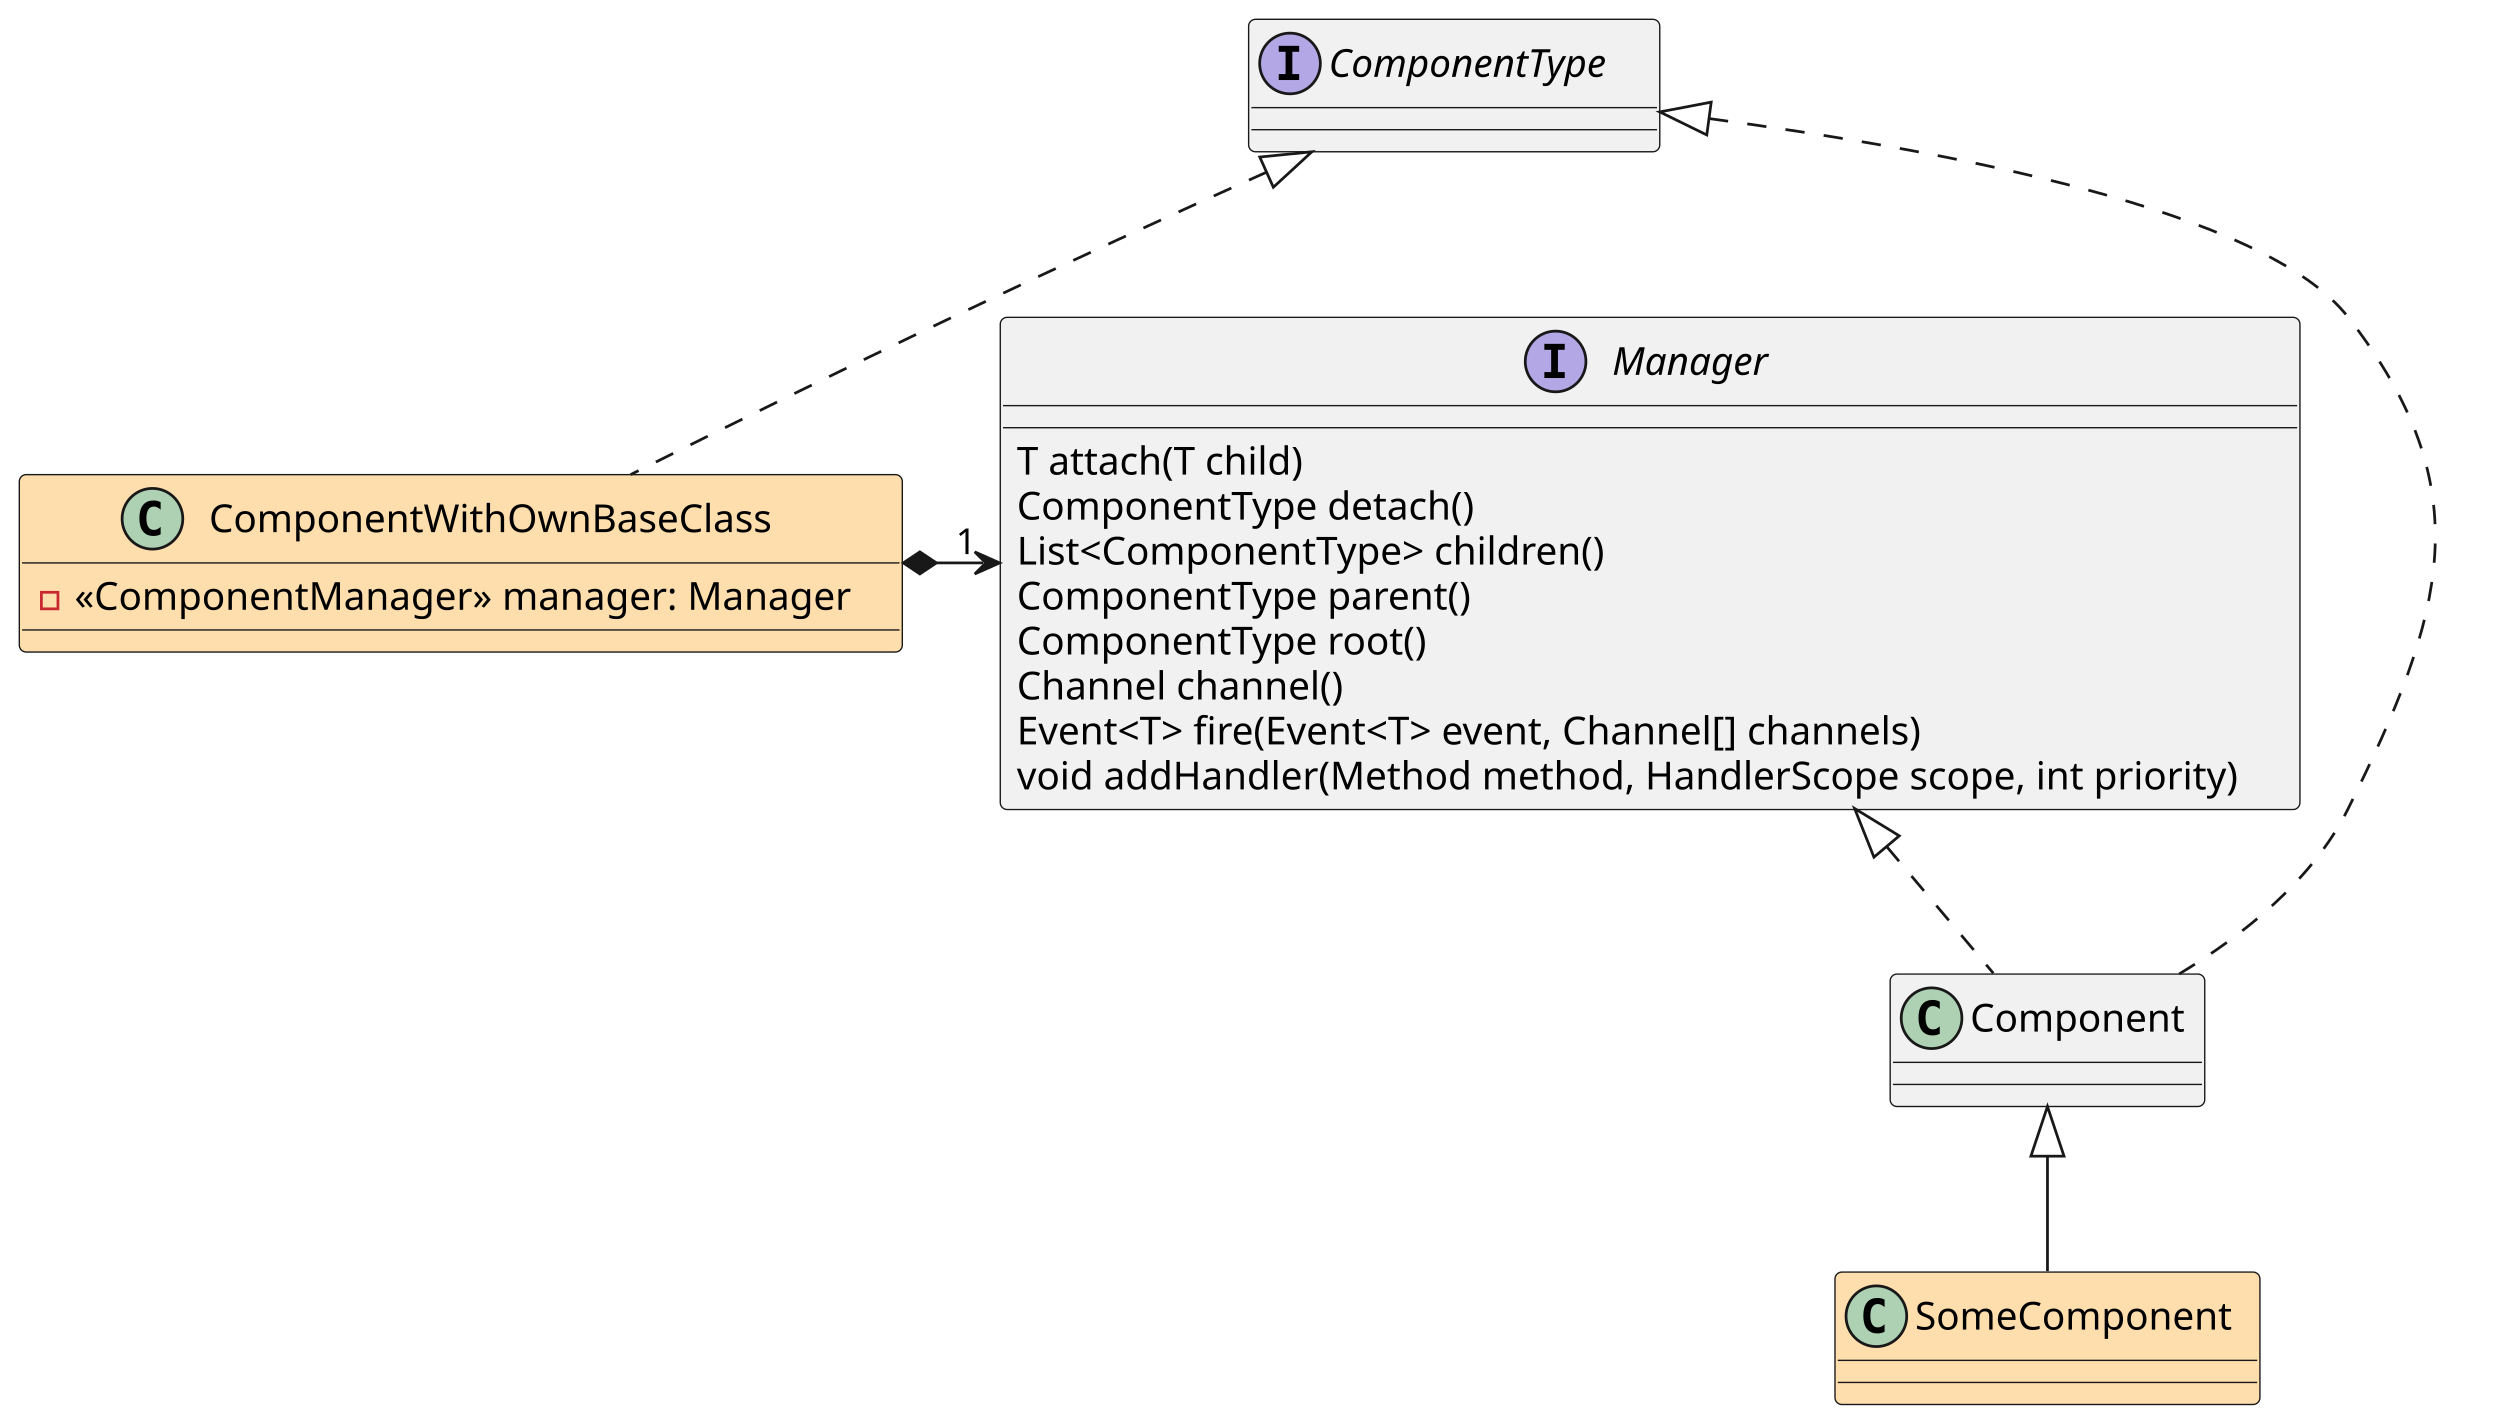
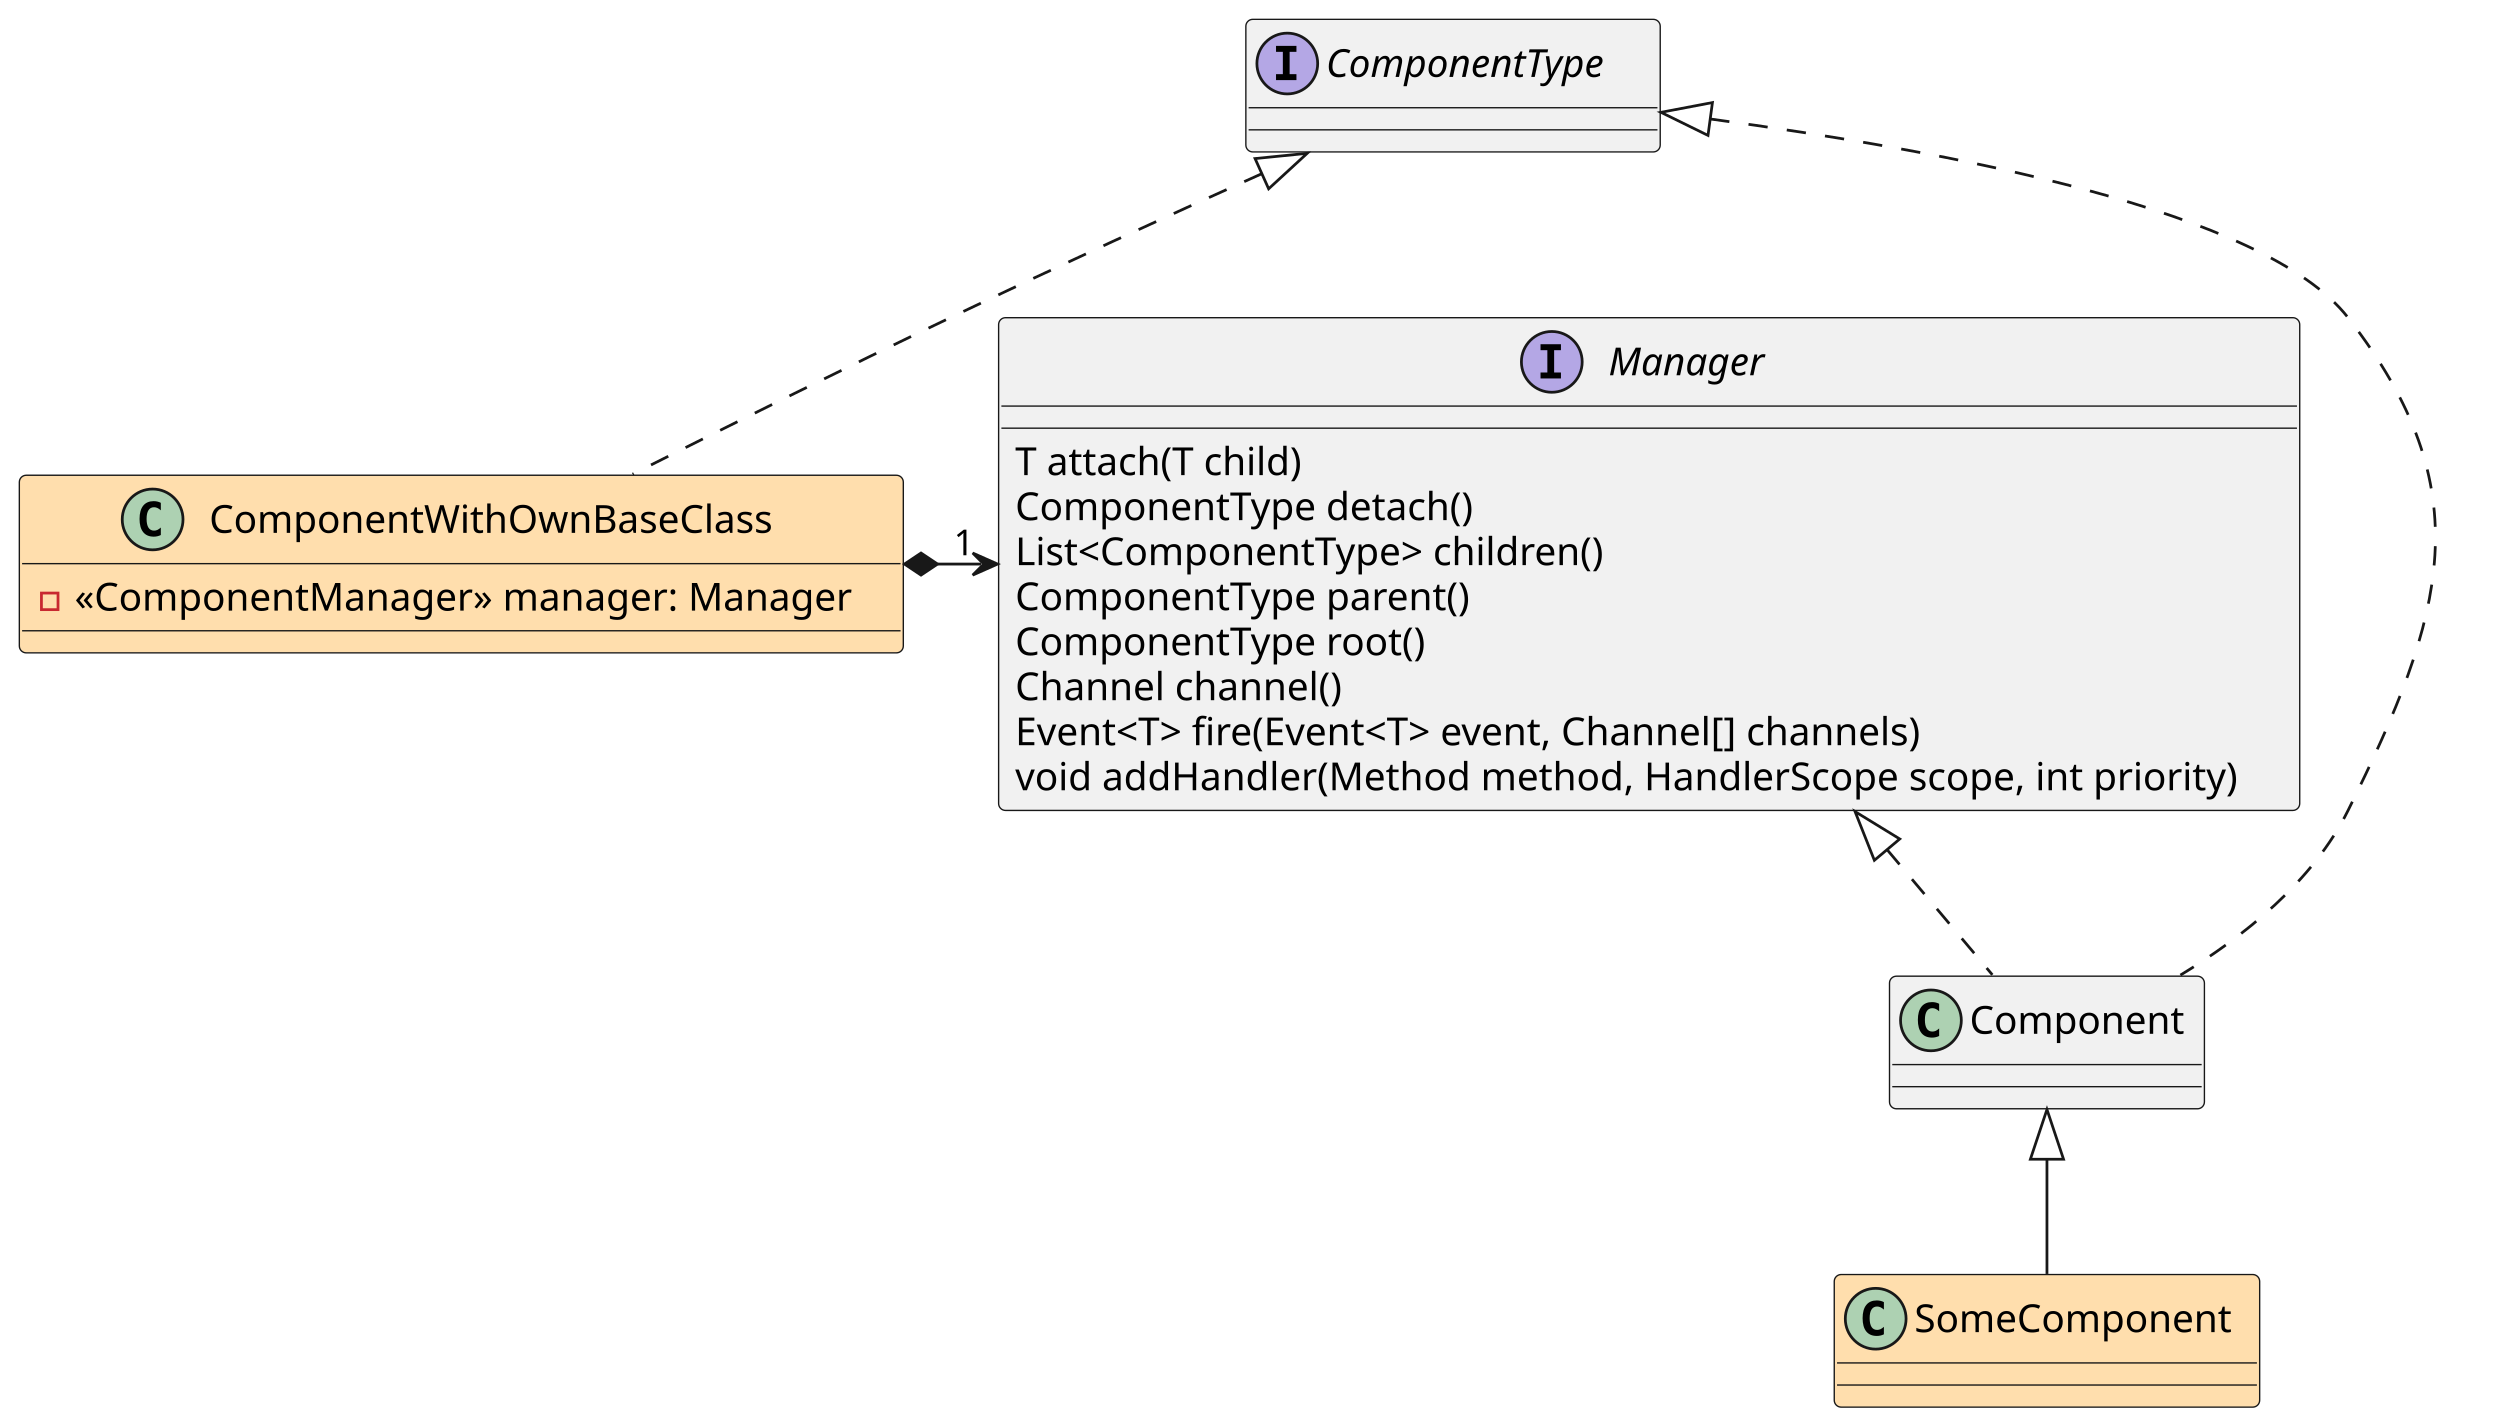
- <svg xmlns="http://www.w3.org/2000/svg" contentStyleType="text/css" height="516px" preserveAspectRatio="none" style="width:906px;height:516px;background:#FFFFFF;" version="1.1" viewBox="0 0 906 516" width="906px" zoomAndPan="magnify">
+ <svg xmlns="http://www.w3.org/2000/svg" contentStyleType="text/css" height="516px" preserveAspectRatio="none" style="width:905px;height:516px;background:#FFFFFF;" version="1.1" viewBox="0 0 905 516" width="905px" zoomAndPan="magnify">
  <defs />
  <g>
    <g id="elem_Manager">
-       <rect codeLine="1" fill="#F1F1F1" height="178.375" id="Manager" rx="2.5" ry="2.5" style="stroke:#181818;stroke-width:0.5;" width="471" x="362.5" y="115" />
-       <ellipse cx="563.75" cy="131" fill="#B4A7E5" rx="11" ry="11" style="stroke:#181818;stroke-width:1.0;" />
-       <path d="M559.672,126.766 L559.672,124.609 L567.062,124.609 L567.062,126.766 L564.594,126.766 L564.594,134.844 L567.062,134.844 L567.062,137 L559.672,137 L559.672,134.844 L562.141,134.844 L562.141,126.766 L559.672,126.766 Z " fill="#000000" />
-       <text fill="#000000" font-family="sans-serif" font-size="14" font-style="italic" lengthAdjust="spacing" textLength="60" x="584.25" y="135.847">Manager</text>
-       <line style="stroke:#181818;stroke-width:0.5;" x1="363.5" x2="832.5" y1="147" y2="147" />
-       <line style="stroke:#181818;stroke-width:0.5;" x1="363.5" x2="832.5" y1="155" y2="155" />
-       <text fill="#000000" font-family="sans-serif" font-size="14" lengthAdjust="spacing" textLength="111" x="368.5" y="171.995">T attach(T child)</text>
-       <text fill="#000000" font-family="sans-serif" font-size="14" lengthAdjust="spacing" textLength="178" x="368.5" y="188.292">ComponentType detach()</text>
-       <text fill="#000000" font-family="sans-serif" font-size="14" lengthAdjust="spacing" textLength="232" x="368.5" y="204.589">List&lt;ComponentType&gt; children()</text>
-       <text fill="#000000" font-family="sans-serif" font-size="14" lengthAdjust="spacing" textLength="175" x="368.5" y="220.886">ComponentType parent()</text>
-       <text fill="#000000" font-family="sans-serif" font-size="14" lengthAdjust="spacing" textLength="158" x="368.5" y="237.183">ComponentType root()</text>
-       <text fill="#000000" font-family="sans-serif" font-size="14" lengthAdjust="spacing" textLength="126" x="368.5" y="253.48">Channel channel()</text>
-       <text fill="#000000" font-family="sans-serif" font-size="14" lengthAdjust="spacing" textLength="364" x="368.5" y="269.776">Event&lt;T&gt; fire(Event&lt;T&gt; event, Channel[] channels)</text>
-       <text fill="#000000" font-family="sans-serif" font-size="14" lengthAdjust="spacing" textLength="459" x="368.5" y="286.073">void addHandler(Method method, HandlerScope scope, int priority)</text>
+       <rect codeLine="1" fill="#F1F1F1" height="178.375" id="Manager" rx="2.5" ry="2.5" style="stroke:#181818;stroke-width:0.5;" width="471" x="361.5" y="115" />
+       <ellipse cx="561.75" cy="131" fill="#B4A7E5" rx="11" ry="11" style="stroke:#181818;stroke-width:1.0;" />
+       <path d="M557.672,126.766 L557.672,124.609 L565.062,124.609 L565.062,126.766 L562.594,126.766 L562.594,134.844 L565.062,134.844 L565.062,137 L557.672,137 L557.672,134.844 L560.141,134.844 L560.141,126.766 L557.672,126.766 Z " fill="#000000" />
+       <text fill="#000000" font-family="sans-serif" font-size="14" font-style="italic" lengthAdjust="spacing" textLength="62" x="582.25" y="135.847">Manager</text>
+       <line style="stroke:#181818;stroke-width:0.5;" x1="362.5" x2="831.5" y1="147" y2="147" />
+       <line style="stroke:#181818;stroke-width:0.5;" x1="362.5" x2="831.5" y1="155" y2="155" />
+       <text fill="#000000" font-family="sans-serif" font-size="14" lengthAdjust="spacing" textLength="111" x="367.5" y="171.995">T attach(T child)</text>
+       <text fill="#000000" font-family="sans-serif" font-size="14" lengthAdjust="spacing" textLength="178" x="367.5" y="188.292">ComponentType detach()</text>
+       <text fill="#000000" font-family="sans-serif" font-size="14" lengthAdjust="spacing" textLength="232" x="367.5" y="204.589">List&lt;ComponentType&gt; children()</text>
+       <text fill="#000000" font-family="sans-serif" font-size="14" lengthAdjust="spacing" textLength="175" x="367.5" y="220.886">ComponentType parent()</text>
+       <text fill="#000000" font-family="sans-serif" font-size="14" lengthAdjust="spacing" textLength="158" x="367.5" y="237.183">ComponentType root()</text>
+       <text fill="#000000" font-family="sans-serif" font-size="14" lengthAdjust="spacing" textLength="126" x="367.5" y="253.48">Channel channel()</text>
+       <text fill="#000000" font-family="sans-serif" font-size="14" lengthAdjust="spacing" textLength="364" x="367.5" y="269.776">Event&lt;T&gt; fire(Event&lt;T&gt; event, Channel[] channels)</text>
+       <text fill="#000000" font-family="sans-serif" font-size="14" lengthAdjust="spacing" textLength="459" x="367.5" y="286.073">void addHandler(Method method, HandlerScope scope, int priority)</text>
    </g>
    <g id="elem_ComponentType">
-       <rect codeLine="11" fill="#F1F1F1" height="48" id="ComponentType" rx="2.5" ry="2.5" style="stroke:#181818;stroke-width:0.5;" width="149" x="452.5" y="7" />
-       <ellipse cx="467.5" cy="23" fill="#B4A7E5" rx="11" ry="11" style="stroke:#181818;stroke-width:1.0;" />
-       <path d="M463.422,18.766 L463.422,16.609 L470.812,16.609 L470.812,18.766 L468.344,18.766 L468.344,26.844 L470.812,26.844 L470.812,29 L463.422,29 L463.422,26.844 L465.891,26.844 L465.891,18.766 L463.422,18.766 Z " fill="#000000" />
-       <text fill="#000000" font-family="sans-serif" font-size="14" font-style="italic" lengthAdjust="spacing" textLength="117" x="481.5" y="27.847">ComponentType</text>
-       <line style="stroke:#181818;stroke-width:0.5;" x1="453.5" x2="600.5" y1="39" y2="39" />
-       <line style="stroke:#181818;stroke-width:0.5;" x1="453.5" x2="600.5" y1="47" y2="47" />
+       <rect codeLine="11" fill="#F1F1F1" height="48" id="ComponentType" rx="2.5" ry="2.5" style="stroke:#181818;stroke-width:0.5;" width="150" x="451" y="7" />
+       <ellipse cx="466" cy="23" fill="#B4A7E5" rx="11" ry="11" style="stroke:#181818;stroke-width:1.0;" />
+       <path d="M461.922,18.766 L461.922,16.609 L469.312,16.609 L469.312,18.766 L466.844,18.766 L466.844,26.844 L469.312,26.844 L469.312,29 L461.922,29 L461.922,26.844 L464.391,26.844 L464.391,18.766 L461.922,18.766 Z " fill="#000000" />
+       <text fill="#000000" font-family="sans-serif" font-size="14" font-style="italic" lengthAdjust="spacing" textLength="118" x="480" y="27.847">ComponentType</text>
+       <line style="stroke:#181818;stroke-width:0.5;" x1="452" x2="600" y1="39" y2="39" />
+       <line style="stroke:#181818;stroke-width:0.5;" x1="452" x2="600" y1="47" y2="47" />
    </g>
    <g id="elem_ComponentWithOwnBaseClass">
-       <rect codeLine="12" fill="#FFDEAD" height="64.297" id="ComponentWithOwnBaseClass" rx="2.5" ry="2.5" style="stroke:#181818;stroke-width:0.5;" width="320" x="7" y="172" />
-       <ellipse cx="55.25" cy="188" fill="#ADD1B2" rx="11" ry="11" style="stroke:#181818;stroke-width:1.0;" />
-       <path d="M58.219,193.641 Q57.641,193.938 57,194.078 Q56.359,194.234 55.656,194.234 Q53.156,194.234 51.828,192.594 Q50.516,190.938 50.516,187.812 Q50.516,184.688 51.828,183.031 Q53.156,181.375 55.656,181.375 Q56.359,181.375 57,181.531 Q57.656,181.688 58.219,181.984 L58.219,184.703 Q57.594,184.125 57,183.859 Q56.406,183.578 55.781,183.578 Q54.438,183.578 53.75,184.656 Q53.062,185.719 53.062,187.812 Q53.062,189.906 53.75,190.984 Q54.438,192.047 55.781,192.047 Q56.406,192.047 57,191.781 Q57.594,191.5 58.219,190.922 L58.219,193.641 Z " fill="#000000" />
-       <text fill="#000000" font-family="sans-serif" font-size="14" lengthAdjust="spacing" textLength="215" x="75.75" y="192.847">ComponentWithOwnBaseClass</text>
-       <line style="stroke:#181818;stroke-width:0.5;" x1="8" x2="326" y1="204" y2="204" />
-       <rect fill="none" height="6" style="stroke:#C82930;stroke-width:1.0;" width="6" x="15" y="214.648" />
-       <text fill="#000000" font-family="sans-serif" font-size="14" lengthAdjust="spacing" textLength="294" x="27" y="220.995">«ComponentManager» manager: Manager</text>
-       <line style="stroke:#181818;stroke-width:0.5;" x1="8" x2="326" y1="228.297" y2="228.297" />
+       <rect codeLine="12" fill="#FFDEAD" height="64.297" id="ComponentWithOwnBaseClass" rx="2.5" ry="2.5" style="stroke:#181818;stroke-width:0.5;" width="320" x="7" y="172.04" />
+       <ellipse cx="55.25" cy="188.04" fill="#ADD1B2" rx="11" ry="11" style="stroke:#181818;stroke-width:1.0;" />
+       <path d="M58.219,193.681 Q57.641,193.977 57,194.118 Q56.359,194.274 55.656,194.274 Q53.156,194.274 51.828,192.634 Q50.516,190.977 50.516,187.852 Q50.516,184.727 51.828,183.071 Q53.156,181.415 55.656,181.415 Q56.359,181.415 57,181.571 Q57.656,181.727 58.219,182.024 L58.219,184.743 Q57.594,184.165 57,183.899 Q56.406,183.618 55.781,183.618 Q54.438,183.618 53.75,184.696 Q53.062,185.759 53.062,187.852 Q53.062,189.946 53.75,191.024 Q54.438,192.087 55.781,192.087 Q56.406,192.087 57,191.821 Q57.594,191.54 58.219,190.962 L58.219,193.681 Z " fill="#000000" />
+       <text fill="#000000" font-family="sans-serif" font-size="14" lengthAdjust="spacing" textLength="215" x="75.75" y="192.887">ComponentWithOwnBaseClass</text>
+       <line style="stroke:#181818;stroke-width:0.5;" x1="8" x2="326" y1="204.04" y2="204.04" />
+       <rect fill="none" height="6" style="stroke:#C82930;stroke-width:1.0;" width="6" x="15" y="214.688" />
+       <text fill="#000000" font-family="sans-serif" font-size="14" lengthAdjust="spacing" textLength="294" x="27" y="221.035">«ComponentManager» manager: Manager</text>
+       <line style="stroke:#181818;stroke-width:0.5;" x1="8" x2="326" y1="228.337" y2="228.337" />
    </g>
    <g id="elem_SomeComponent">
-       <rect codeLine="15" fill="#FFDEAD" height="48" id="SomeComponent" rx="2.5" ry="2.5" style="stroke:#181818;stroke-width:0.5;" width="154" x="665" y="461" />
-       <ellipse cx="680" cy="477" fill="#ADD1B2" rx="11" ry="11" style="stroke:#181818;stroke-width:1.0;" />
-       <path d="M682.969,482.641 Q682.391,482.938 681.75,483.078 Q681.109,483.234 680.406,483.234 Q677.906,483.234 676.578,481.594 Q675.266,479.938 675.266,476.812 Q675.266,473.688 676.578,472.031 Q677.906,470.375 680.406,470.375 Q681.109,470.375 681.75,470.531 Q682.406,470.688 682.969,470.984 L682.969,473.703 Q682.344,473.125 681.75,472.859 Q681.156,472.578 680.531,472.578 Q679.188,472.578 678.5,473.656 Q677.812,474.719 677.812,476.812 Q677.812,478.906 678.5,479.984 Q679.188,481.047 680.531,481.047 Q681.156,481.047 681.75,480.781 Q682.344,480.5 682.969,479.922 L682.969,482.641 Z " fill="#000000" />
-       <text fill="#000000" font-family="sans-serif" font-size="14" lengthAdjust="spacing" textLength="122" x="694" y="481.847">SomeComponent</text>
-       <line style="stroke:#181818;stroke-width:0.5;" x1="666" x2="818" y1="493" y2="493" />
-       <line style="stroke:#181818;stroke-width:0.5;" x1="666" x2="818" y1="501" y2="501" />
+       <rect codeLine="15" fill="#FFDEAD" height="48" id="SomeComponent" rx="2.5" ry="2.5" style="stroke:#181818;stroke-width:0.5;" width="154" x="664" y="461.38" />
+       <ellipse cx="679" cy="477.38" fill="#ADD1B2" rx="11" ry="11" style="stroke:#181818;stroke-width:1.0;" />
+       <path d="M681.969,483.021 Q681.391,483.317 680.75,483.458 Q680.109,483.614 679.406,483.614 Q676.906,483.614 675.578,481.974 Q674.266,480.317 674.266,477.192 Q674.266,474.067 675.578,472.411 Q676.906,470.755 679.406,470.755 Q680.109,470.755 680.75,470.911 Q681.406,471.067 681.969,471.364 L681.969,474.083 Q681.344,473.505 680.75,473.239 Q680.156,472.958 679.531,472.958 Q678.188,472.958 677.5,474.036 Q676.812,475.099 676.812,477.192 Q676.812,479.286 677.5,480.364 Q678.188,481.427 679.531,481.427 Q680.156,481.427 680.75,481.161 Q681.344,480.88 681.969,480.302 L681.969,483.021 Z " fill="#000000" />
+       <text fill="#000000" font-family="sans-serif" font-size="14" lengthAdjust="spacing" textLength="122" x="693" y="482.227">SomeComponent</text>
+       <line style="stroke:#181818;stroke-width:0.5;" x1="665" x2="817" y1="493.38" y2="493.38" />
+       <line style="stroke:#181818;stroke-width:0.5;" x1="665" x2="817" y1="501.38" y2="501.38" />
    </g>
    <g id="elem_Component">
-       <rect fill="#F1F1F1" height="48" id="Component" rx="2.5" ry="2.5" style="stroke:#181818;stroke-width:0.5;" width="114" x="685" y="353" />
-       <ellipse cx="700" cy="369" fill="#ADD1B2" rx="11" ry="11" style="stroke:#181818;stroke-width:1.0;" />
-       <path d="M702.969,374.641 Q702.391,374.938 701.75,375.078 Q701.109,375.234 700.406,375.234 Q697.906,375.234 696.578,373.594 Q695.266,371.938 695.266,368.812 Q695.266,365.688 696.578,364.031 Q697.906,362.375 700.406,362.375 Q701.109,362.375 701.75,362.531 Q702.406,362.688 702.969,362.984 L702.969,365.703 Q702.344,365.125 701.75,364.859 Q701.156,364.578 700.531,364.578 Q699.188,364.578 698.5,365.656 Q697.812,366.719 697.812,368.812 Q697.812,370.906 698.5,371.984 Q699.188,373.047 700.531,373.047 Q701.156,373.047 701.75,372.781 Q702.344,372.5 702.969,371.922 L702.969,374.641 Z " fill="#000000" />
-       <text fill="#000000" font-family="sans-serif" font-size="14" lengthAdjust="spacing" textLength="82" x="714" y="373.847">Component</text>
-       <line style="stroke:#181818;stroke-width:0.5;" x1="686" x2="798" y1="385" y2="385" />
-       <line style="stroke:#181818;stroke-width:0.5;" x1="686" x2="798" y1="393" y2="393" />
+       <rect fill="#F1F1F1" height="48" id="Component" rx="2.5" ry="2.5" style="stroke:#181818;stroke-width:0.5;" width="114" x="684" y="353.38" />
+       <ellipse cx="699" cy="369.38" fill="#ADD1B2" rx="11" ry="11" style="stroke:#181818;stroke-width:1.0;" />
+       <path d="M701.969,375.021 Q701.391,375.317 700.75,375.458 Q700.109,375.614 699.406,375.614 Q696.906,375.614 695.578,373.974 Q694.266,372.317 694.266,369.192 Q694.266,366.067 695.578,364.411 Q696.906,362.755 699.406,362.755 Q700.109,362.755 700.75,362.911 Q701.406,363.067 701.969,363.364 L701.969,366.083 Q701.344,365.505 700.75,365.239 Q700.156,364.958 699.531,364.958 Q698.188,364.958 697.5,366.036 Q696.812,367.099 696.812,369.192 Q696.812,371.286 697.5,372.364 Q698.188,373.427 699.531,373.427 Q700.156,373.427 700.75,373.161 Q701.344,372.88 701.969,372.302 L701.969,375.021 Z " fill="#000000" />
+       <text fill="#000000" font-family="sans-serif" font-size="14" lengthAdjust="spacing" textLength="82" x="713" y="374.227">Component</text>
+       <line style="stroke:#181818;stroke-width:0.5;" x1="685" x2="797" y1="385.38" y2="385.38" />
+       <line style="stroke:#181818;stroke-width:0.5;" x1="685" x2="797" y1="393.38" y2="393.38" />
    </g>
    <g id="link_ComponentWithOwnBaseClass_Manager">
-       <path codeLine="17" d="M339.36,204 C350.99,204 344.62,204 356.25,204 " fill="none" id="ComponentWithOwnBaseClass-Manager" style="stroke:#181818;stroke-width:1.0;" />
-       <polygon fill="#181818" points="327.36,204,333.36,208,339.36,204,333.36,200,327.36,204" style="stroke:#181818;stroke-width:1.0;" />
-       <polygon fill="#181818" points="362.25,204,353.25,200,357.25,204,353.25,208,362.25,204" style="stroke:#181818;stroke-width:1.0;" />
-       <text fill="#000000" font-family="sans-serif" font-size="13" lengthAdjust="spacing" textLength="8" x="346.383" y="200.817">1</text>
+       <path codeLine="17" d="M339.41,204.19 C350.64,204.19 343.88,204.19 355.11,204.19 " fill="none" id="ComponentWithOwnBaseClass-Manager" style="stroke:#181818;stroke-width:1.0;" />
+       <polygon fill="#181818" points="327.41,204.19,333.41,208.19,339.41,204.19,333.41,200.19,327.41,204.19" style="stroke:#181818;stroke-width:1.0;" />
+       <polygon fill="#181818" points="361.11,204.19,352.11,200.19,356.11,204.19,352.11,208.19,361.11,204.19" style="stroke:#181818;stroke-width:1.0;" />
+       <text fill="#000000" font-family="sans-serif" font-size="13" lengthAdjust="spacing" textLength="8" x="345.239" y="201.013">1</text>
    </g>
    <g id="link_Manager_Component">
-       <path codeLine="18" d="M683.704,306.769 C702.314,328.869 709.13,336.97 722.39,352.71 " fill="none" id="Manager-backto-Component" style="stroke:#181818;stroke-width:1.0;stroke-dasharray:7.0,7.0;" />
-       <polygon fill="none" points="672.11,293,679.115,310.633,688.294,302.904,672.11,293" style="stroke:#181818;stroke-width:1.0;" />
+       <path codeLine="18" d="M683.115,307.567 C701.505,329.437 708.09,337.26 721.24,352.89 " fill="none" id="Manager-backto-Component" style="stroke:#181818;stroke-width:1.0;stroke-dasharray:7.0,7.0;" />
+       <polygon fill="none" points="671.53,293.79,678.522,311.428,687.707,303.705,671.53,293.79" style="stroke:#181818;stroke-width:1.0;" />
    </g>
    <g id="link_ComponentType_Component">
-       <path codeLine="19" d="M619.339,42.963 C705.239,54.533 820.69,75.95 851,115 C899.5,177.5 886.12,222.11 851,293 C838.12,319 812.76,339.07 789.74,352.96 " fill="none" id="ComponentType-backto-Component" style="stroke:#181818;stroke-width:1.0;stroke-dasharray:7.0,7.0;" />
-       <polygon fill="none" points="601.5,40.56,618.538,48.909,620.14,37.016,601.5,40.56" style="stroke:#181818;stroke-width:1.0;" />
+       <path codeLine="19" d="M619.098,43.072 C705.018,54.692 819.78,76.07 850,115 C898.61,177.63 885.2,222.34 850,293.38 C837.22,319.17 812.17,339.12 789.31,352.99 " fill="none" id="ComponentType-backto-Component" style="stroke:#181818;stroke-width:1.0;stroke-dasharray:7.0,7.0;" />
+       <polygon fill="none" points="601.26,40.66,618.293,49.018,619.902,37.127,601.26,40.66" style="stroke:#181818;stroke-width:1.0;" />
    </g>
    <g id="link_Component_SomeComponent">
-       <path codeLine="20" d="M742,419 C742,436.66 742,442.94 742,460.68 " fill="none" id="Component-backto-SomeComponent" style="stroke:#181818;stroke-width:1.0;" />
-       <polygon fill="none" points="742,401,736,419,748,419,742,401" style="stroke:#181818;stroke-width:1.0;" />
+       <path codeLine="20" d="M741,419.64 C741,437.32 741,443.51 741,461.17 " fill="none" id="Component-backto-SomeComponent" style="stroke:#181818;stroke-width:1.0;" />
+       <polygon fill="none" points="741,401.64,735,419.64,747,419.64,741,401.64" style="stroke:#181818;stroke-width:1.0;" />
    </g>
    <g id="link_ComponentType_ComponentWithOwnBaseClass">
-       <path codeLine="21" d="M459.001,62.386 C422.451,78.806 388.76,94.21 345,115 C306.08,133.49 262.73,154.91 228.55,171.98 " fill="none" id="ComponentType-backto-ComponentWithOwnBaseClass" style="stroke:#181818;stroke-width:1.0;stroke-dasharray:7.0,7.0;" />
-       <polygon fill="none" points="475.42,55.01,456.542,56.913,461.46,67.859,475.42,55.01" style="stroke:#181818;stroke-width:1.0;" />
+       <path codeLine="21" d="M456.79,62.874 C420.34,79.244 387.26,94.37 344,115 C305.58,133.33 262.85,154.6 229,171.65 " fill="none" id="ComponentType-backto-ComponentWithOwnBaseClass" style="stroke:#181818;stroke-width:1.0;stroke-dasharray:7.0,7.0;" />
+       <polygon fill="none" points="473.21,55.5,454.332,57.401,459.248,68.348,473.21,55.5" style="stroke:#181818;stroke-width:1.0;" />
    </g>
  </g>
</svg>
